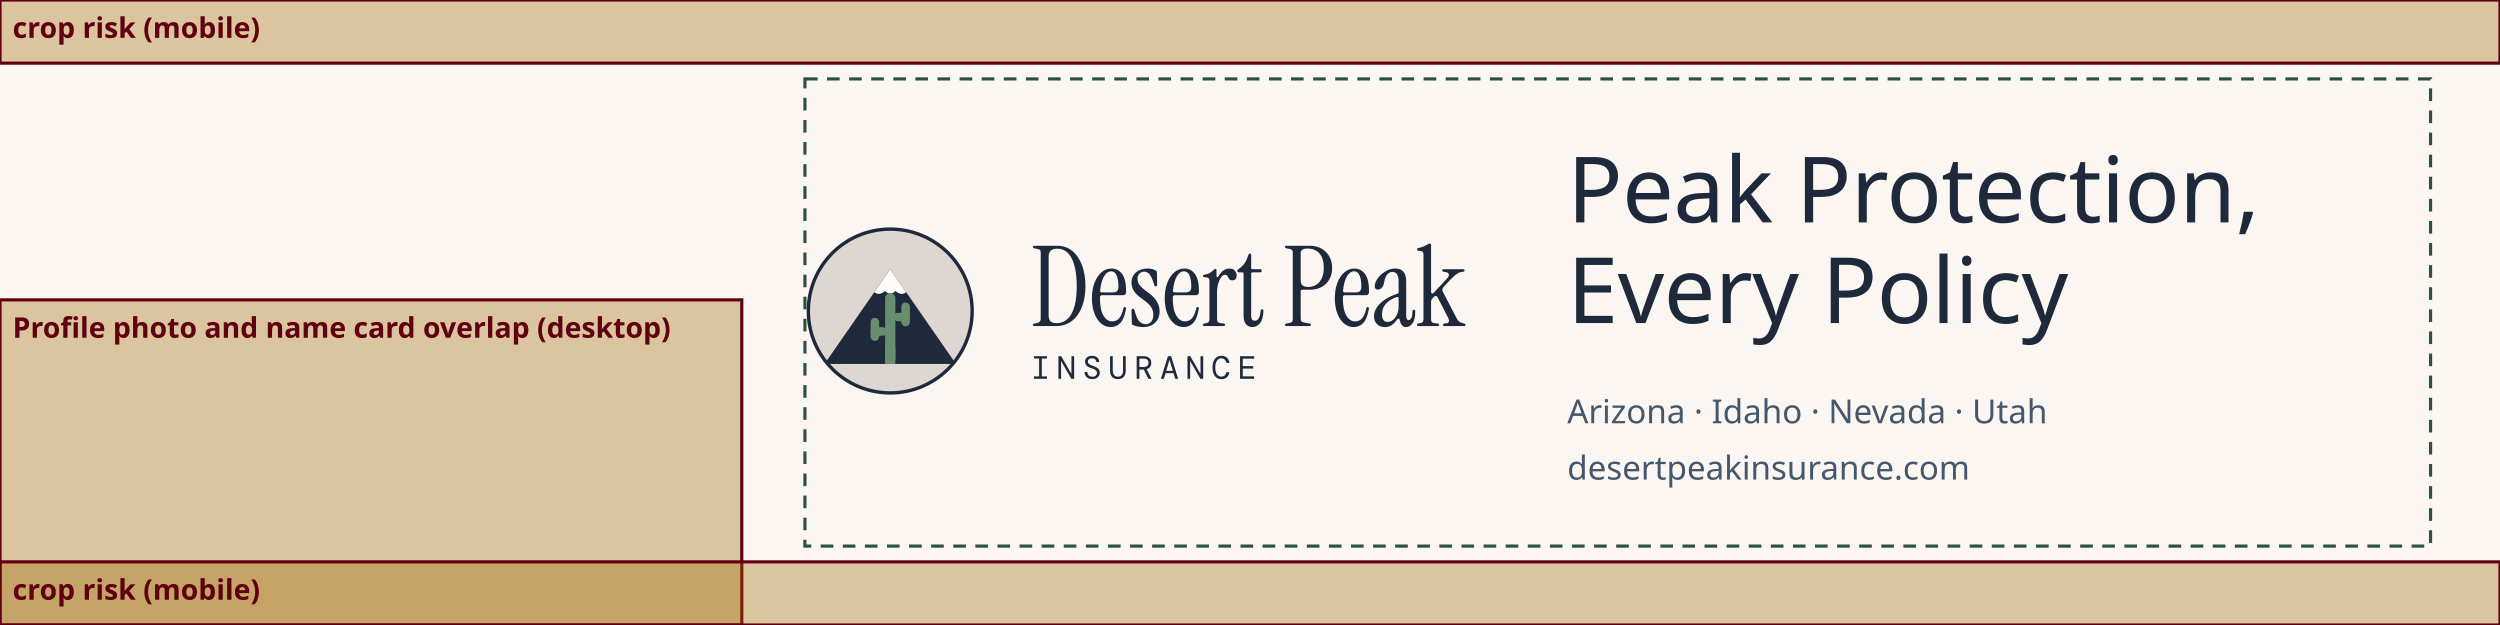
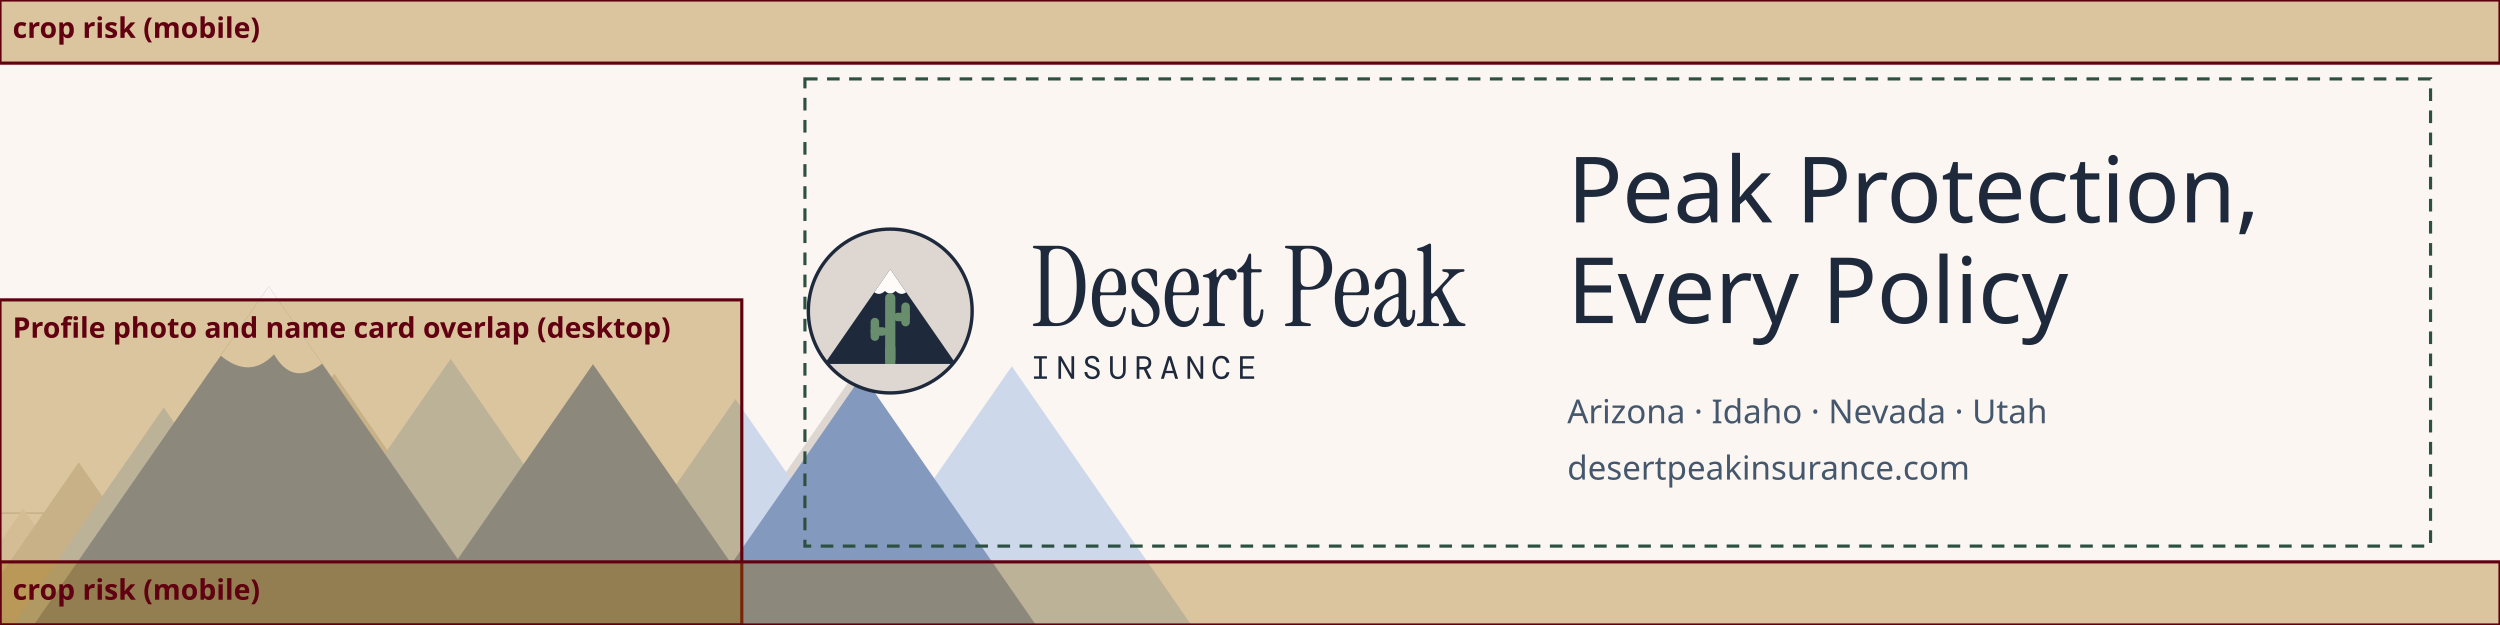
<svg xmlns="http://www.w3.org/2000/svg" viewBox="0 0 1584 396" width="1584" height="396" role="img" aria-labelledby="t">
  <style>@font-face{font-family:"Archivo";src:url("../../../../fonts/archivo-variable.woff2") format("woff2");font-weight:100 900;font-stretch:62% 125%;font-style:normal;font-display:block}
@font-face{font-family:"Archivo";src:url("../../../../fonts/archivo-italic-variable.woff2") format("woff2");font-weight:100 900;font-stretch:62% 125%;font-style:italic;font-display:block}
@font-face{font-family:"Source Serif 4";src:url("../../../../fonts/source-serif-4-variable.woff2") format("woff2");font-weight:200 900;font-style:normal;font-display:block}
@font-face{font-family:"Source Serif 4";src:url("../../../../fonts/source-serif-4-italic-variable.woff2") format("woff2");font-weight:200 900;font-style:italic;font-display:block}
@font-face{font-family:"Instrument Serif";src:url("../../../../fonts/instrument-serif-400.woff2") format("woff2");font-weight:400;font-style:normal;font-display:block}
@font-face{font-family:"Figtree";src:url("../../../../fonts/figtree-variable.woff2") format("woff2");font-weight:300 900;font-style:normal;font-display:block}
@font-face{font-family:"Figtree";src:url("../../../../fonts/figtree-italic-variable.woff2") format("woff2");font-weight:300 900;font-style:italic;font-display:block}
@font-face{font-family:"DM Mono";src:url("../../../../fonts/dm-mono-400.woff2") format("woff2");font-weight:400;font-style:normal;font-display:block}</style>
  <rect width="1584" height="396" fill="#FBF6F2" />
+   <g data-art="ridges">
+     <rect x="0" y="324.62" width="470.4" height="1" fill="#DED6D0" />
+     <polygon fill="#F1EAE5" points="-40,398 -37.78,398 14.68,322.36 67.15,398 58.64,398 113.04,319.59 167.43,398 145.32,398 188.08,336.37 230.83,398 222.73,398 272.14,326.77 321.55,398 308.5,398 362.99,319.45 417.48,398 400.58,398 465.19,304.86 529.8,398 511.76,398 561.02,326.99 610.28,398 530.4,398" />
+     <polygon fill="#DED6D0" points="-40,398 -23.01,398 49.88,292.92 122.77,398 99.95,398 211.83,236.72 323.71,398 293.43,398 382.17,270.07 470.92,398 429.42,398 538.76,240.37 648.11,398 530.4,398" />
+     <polygon fill="#CDD8EA" points="-40,398 6.78,398 103.75,258.2 200.73,398 167.16,398 285.54,227.34 403.93,398 365.28,398 465.98,252.83 566.68,398 525.97,398 641.08,232.06 756.19,398 530.4,398" />
+     <polygon fill="#8399BE" points="-40,398 20.01,398 170.22,181.47 320.42,398 259.68,398 375.71,230.73 491.74,398 435.19,398 546.48,237.57 657.76,398 530.4,398" />
+     <path fill="#FBF6F2" d="M 170.22 181.47 L 204.16 230.39 q -18.67 14.68 -30.54 -5.87 q -16.97 17.61 -37.33 -2.45 L 136.28 230.39 Z" />
+   </g>
  <g data-logo="daniel/logo-horizontal.svg" transform="translate(510 143) scale(1.59)">
    <g transform="scale(.17)">
      <circle cx="200" cy="200" r="192" fill="#ded6d0" />
      <clipPath id="dpc">
        <circle cx="200" cy="200" r="192" />
      </clipPath>
      <g clip-path="url(#dpc)">
        <path fill="#1e293b" d="m200 102 154 222H46z" />
        <path fill="#fefbf9" d="m200 102 37.46 54q-12.49 9-24.97-3-12.49 12-24.98 0-12.48 12-24.97 3Z" />
        <g fill="#698e6e">
          <rect width="24" height="166" x="188" y="158" rx="12" />
          <path d="M188 284h24v40h-24z" />
          <rect width="20" height="56" x="226" y="180" rx="10" />
          <rect width="38" height="20" x="208" y="204" rx="10" />
          <rect width="20" height="54" x="154" y="216" rx="10" />
          <rect width="38" height="20" x="154" y="238" rx="10" />
        </g>
      </g>
      <circle cx="200" cy="200" r="192" fill="none" stroke="#1e293b" stroke-width="8" />
    </g>
    <path fill="#1e293b" d="M91.51 40q-.67 0-.67-.49 0-.4.58-.53l1.02-.18q1.52-.27 1.52-1.73V10.93q0-.93-.29-1.24t-1.23-.49l-1.02-.18q-.58-.13-.58-.53 0-.49.67-.49h8.98q3.47 0 6 2.02t3.91 5.67q1.38 3.64 1.38 8.44 0 4.85-1.45 8.4-1.44 3.56-4.06 5.51-2.63 1.96-6.23 1.96Zm8.71-1.16q3.96 0 6.02-3.77 2.07-3.78 2.07-10.94 0-7.11-1.98-11.04-1.97-3.93-5.84-3.93-3.38 0-3.38 3.24v23.2q0 1.78.73 2.51.74.73 2.38.73m21.65 1.56q-2.14 0-3.83-1.42-1.68-1.42-2.68-4.02t-1-6.03q0-3.51 1.02-6.17t2.8-4.18 3.95-1.51q2.63 0 4.25 2.15 1.62 2.16 1.62 7 0 1.47-1.11 1.47h-8.45q-.88 0-.88 1.02 0 4.71 1.37 7.07 1.38 2.35 3.51 2.35 1.69 0 2.76-1.2t1.73-4.04q.14-.49.58-.49.53 0 .4.89-.71 3.95-2.27 5.53-1.55 1.58-3.77 1.58m-3.56-13.82h4.49q2.13 0 2.13-2.22 0-2.89-.71-4.54-.71-1.64-2.13-1.64-1.73 0-2.91 2t-1.54 5.69q-.08.71.67.71m16.4 13.82q-1.02 0-2.18-.24-1.15-.25-1.86-.6-.4-.23-.4-.76l-.14-4.98q0-.75.58-.75.49 0 .67.71.75 3.15 1.84 4.31t2.65 1.15q1.29 0 2.13-1t.84-2.77-.97-3.16-3.29-3.02q-2.31-1.56-3.38-3.13-1.07-1.58-1.07-3.45 0-2.53 1.78-4.09 1.78-1.55 4.71-1.55.89 0 1.74.2.84.2 1.51.64.4.27.4.71l.09 4.89q0 .67-.54.67-.31 0-.44-.2-.14-.2-.22-.51-.89-2.89-1.78-4.03-.89-1.13-2.18-1.13-1.16 0-1.91.8-.76.8-.76 2 0 1.56.94 2.71.93 1.16 3.37 2.85 2.23 1.6 3.36 3.44 1.13 1.85 1.13 4.02 0 2.85-1.82 4.56t-4.8 1.71m16.18 0q-2.13 0-3.82-1.42t-2.69-4.02-1-6.03q0-3.51 1.02-6.17t2.8-4.18 3.96-1.51q2.62 0 4.24 2.15 1.62 2.16 1.62 7 0 1.47-1.11 1.47h-8.44q-.89 0-.89 1.02 0 4.71 1.38 7.07 1.37 2.35 3.51 2.35 1.69 0 2.75-1.2 1.07-1.2 1.74-4.04.13-.49.57-.49.54 0 .4.89-.71 3.95-2.26 5.53-1.56 1.58-3.78 1.58m-3.56-13.82h4.49q2.14 0 2.14-2.22 0-2.89-.72-4.54-.71-1.64-2.13-1.64-1.73 0-2.91 2t-1.53 5.69q-.09.71.66.71m17.43-6.4q1.82-3.11 4.4-3.11 1.46 0 2.17.86.71.87.71 1.94 0 .84-.42 1.37t-1.31.54q-.71 0-1.04-.34-.34-.33-.54-.77-.2-.45-.46-.78-.27-.33-.89-.33-.8 0-1.51.95-.71.96-1.18 2.56t-.47 3.64v10.31q0 .94.29 1.34t1.22.48l1.2.14q.49.09.49.49 0 .53-.66.53h-7.52q-.66 0-.66-.49 0-.4.58-.53l.53-.09q.93-.18 1.22-.56.29-.37.29-1.31V22.09q0-.8-.24-1.09-.25-.29-.87-.38l-.93-.13q-.58-.05-.58-.49 0-.36.71-.49 1.38-.22 2.11-.71t1.53-1.2q.4-.4.67-.4.4 0 .4.53v2.4q0 .31.27.38.26.07.49-.33m13.6 20.22q-1.56 0-2.56-1.09t-1-3.58V19.11q0-.53-.53-.53h-1.29q-.71 0-.71-.54 0-.35.4-.62 1.46-1.02 2.35-2.2t1.56-3.22q.31-.93.75-.93.49 0 .49.71v4.93q0 .62.62.62h2.89q.71 0 .71.63 0 .62-.71.62h-2.89q-.62 0-.62.62v16.58q0 .98.31 1.53.31.56 1.16.56.93 0 1.53-.94t.78-3.02q.09-.62.58-.62.53 0 .53.67-.13 3.42-1.4 4.93t-2.95 1.51m13.6-.4q-.67 0-.67-.49 0-.4.58-.53l1.02-.18q.93-.18 1.22-.49t.29-1.24V10.93q0-.93-.29-1.24t-1.22-.49l-1.02-.18q-.58-.13-.58-.53 0-.49.67-.49h9.28q2.63 0 4.63 1.13 2 1.14 3.11 3.14t1.11 4.62q0 2.53-1.11 4.49-1.11 1.95-3.07 3.04t-4.53 1.09h-3.2q-.62 0-.62.62v10.76q0 .93.35 1.27.36.33 1.6.55l1.65.27q.48.09.48.49 0 .53-.66.53Zm5.6-18.04q0 2.44 2.97 2.44 2.89 0 4.56-2.04t1.67-5.6q0-3.65-1.69-5.65t-4.8-2q-2.71 0-2.71 1.78Zm21.11 18.44q-2.14 0-3.83-1.42-1.68-1.42-2.68-4.02t-1-6.03q0-3.51 1.02-6.17t2.8-4.18 3.95-1.51q2.63 0 4.25 2.15 1.62 2.16 1.62 7 0 1.47-1.11 1.47h-8.45q-.88 0-.88 1.02 0 4.71 1.37 7.07 1.38 2.35 3.51 2.35 1.69 0 2.76-1.2t1.73-4.04q.14-.49.58-.49.53 0 .4.89-.71 3.95-2.27 5.53-1.55 1.58-3.77 1.58m-3.56-13.82h4.49q2.13 0 2.13-2.22 0-2.89-.71-4.54-.71-1.64-2.13-1.64-1.73 0-2.91 2t-1.54 5.69q-.08.71.67.71m15.91 13.82q-1.86 0-3.06-1.18t-1.2-3.13q0-1.91 1.2-3.62t3.28-3.09 4.76-2.22q.58-.18.58-.76v-4.04q0-2.14-.67-3.05t-1.82-.91q-1.11 0-2.02 1t-1.31 3.36q-.23 1.42-.96 2.06t-1.49.65q-1.24 0-1.24-1.25 0-1.29.73-2.55.73-1.27 1.93-2.31 1.2-1.05 2.63-1.67 1.42-.62 2.84-.62 4.4 0 4.4 5.11v13.6q0 1.86.93 1.86.58 0 1.07-.77.49-.78.49-2.65 0-.71.58-.71.53 0 .53.76 0 3.24-1.13 4.69-1.14 1.44-2.56 1.44-1.07 0-1.69-.87-.62-.86-.84-2.06-.05-.45-.38-.47t-.64.42q-1.07 1.47-2.18 2.22t-2.76.76m1.2-2.04q1.16 0 2.14-.83.97-.82 1.6-2.2.62-1.37.62-3.11v-3.24q0-.85-.94-.49-2.71.98-4.2 2.69-1.48 1.71-1.48 4.11 0 3.07 2.26 3.07M244.4 40q-.53 0-.53-.49 0-.44.49-.53l.62-.09q.93-.13 1.22-.53t.29-1.34V11.56q0-.8-.25-1.09-.24-.29-.86-.38l-.94-.13q-.48-.09-.48-.54 0-.44.48-.53 1.25-.27 2.09-.62.85-.36 1.43-.71.71-.45 1.06-.45.49 0 .49.71v18.62q0 .45.38.56t.73-.29l5.2-5.6q.94-1.02.78-1.71t-1.04-.87l-1.03-.17q-.57-.14-.57-.58 0-.45.62-.45h7.64q.62 0 .62.49t-.57.54l-.4.04q-1.03.09-2.05.78t-2.44 2.15l-2.76 2.94q-.93 1.02-.44 2l5.6 10.75q.49.89 1.06 1.29t1.43.58l.44.09q.53.13.53.53 0 .49-.62.49h-7.73q-.62 0-.62-.49 0-.44.57-.53l.76-.09q1.69-.22.71-2.18l-4.22-8.22q-.22-.45-.65-.49-.42-.04-.77.31l-.49.49q-.4.4-.54.8-.13.4-.13.89v6.53q0 .94.29 1.34t1.22.48l1.2.14q.49.09.49.53 0 .49-.53.49ZM91.27 61v-.94h2.05v-7.12h-2.05V52h5.17v.94H94.4v7.12h2.04V61Zm9.75 0v-9h1.1l4.09 7.11V52h1.07v9h-1.12l-4.09-7.11V61Zm13.5.15q-.95 0-1.65-.36t-1.08-1-.4-1.5h1.14q.01.77.52 1.33.5.56 1.47.56.89 0 1.37-.43t.48-1.04q0-.5-.23-.84t-.75-.6q-.52-.27-1.4-.55-1.23-.37-1.8-1.02-.56-.64-.56-1.59 0-.64.33-1.16t.96-.81 1.53-.29q.85 0 1.49.31.64.32.99.88t.35 1.3h-1.13q0-.36-.19-.71t-.58-.58-.98-.23q-.7 0-1.18.34t-.48.94q0 .45.22.75.21.31.7.56t1.32.54q.79.25 1.35.6.55.34.86.84t.3 1.24q0 .74-.37 1.3-.38.57-1.05.9-.66.32-1.55.32m10.18 0q-.9 0-1.6-.37t-1.1-1.14q-.41-.76-.41-1.92V52h1.08v5.76q0 1.16.57 1.79t1.49.63 1.48-.63q.55-.63.55-1.79V52h1.08v5.72q0 1.16-.41 1.92-.41.77-1.12 1.14t-1.61.37m7.5-.15v-9h2.76q1.04 0 1.72.35t1.01.94q.33.6.33 1.36 0 .89-.45 1.56-.46.68-1.4.95l1.95 3.84h-1.28l-1.81-3.69h-1.75V61Zm1.08-4.68h1.64q1.03 0 1.51-.47.49-.47.49-1.2 0-.77-.47-1.22t-1.54-.45h-1.63Zm8.57 4.68 2.82-9h1.25l2.8 9h-1.18l-.66-2.24h-3.19l-.65 2.24Zm3.41-7.48-1.3 4.34h2.65l-1.3-4.34Zm7.19 7.48v-9h1.1l4.09 7.11V52h1.07v9h-1.12l-4.09-7.11V61Zm13.47.15q-1.09 0-1.88-.57-.79-.58-1.21-1.62-.42-1.05-.42-2.46 0-1.4.42-2.45t1.21-1.63 1.88-.57q1.39 0 2.24.76.85.77.99 2.04h-1.2q-.13-.76-.64-1.27-.51-.52-1.39-.52-1.12 0-1.76.97t-.64 2.67.64 2.67 1.76.97q.91 0 1.41-.49t.62-1.26h1.2q-.21 1.29-1.02 2.03t-2.21.73m7.47-.15v-9h5.62v.98h-4.54v2.99h4.15v.98h-4.15v3.07h4.54V61Z" data-logo="wordmark.svg" />
  </g>
  <text font-family="Instrument Serif" font-size="58" font-weight="400" fill="#1E293B" letter-spacing="-0.005em">
    <tspan x="993.02" y="140.91">Peak Protection,</tspan>
    <tspan x="993.02" y="204.71">Every Policy</tspan>
  </text>
  <text font-family="DM Mono" font-size="21" font-weight="400" fill="#44576C">
    <tspan x="993.02" y="268.19">Arizona · Idaho · Nevada · Utah</tspan>
    <tspan x="993.02" y="303.89">desertpeakinsurance.com</tspan>
  </text>
  <rect x="0" y="190" width="470" height="206" fill="#9F6C00" fill-opacity="0.35" stroke="#610010" stroke-width="2" />
  <text font-family="Figtree" font-size="18" font-weight="600" fill="#610010">
    <tspan x="8" y="214">Profile photo and name card overlap (desktop)</tspan>
  </text>
  <rect x="0" y="0" width="1584" height="40" fill="#9F6C00" fill-opacity="0.35" stroke="#610010" stroke-width="2" />
  <text font-family="Figtree" font-size="18" font-weight="600" fill="#610010">
    <tspan x="8" y="24">crop risk (mobile)</tspan>
  </text>
  <rect x="0" y="356" width="1584" height="40" fill="#9F6C00" fill-opacity="0.35" stroke="#610010" stroke-width="2" />
  <text font-family="Figtree" font-size="18" font-weight="600" fill="#610010">
    <tspan x="8" y="380">crop risk (mobile)</tspan>
  </text>
  <rect x="510" y="50" width="1030" height="296" fill="none" stroke="#2C5041" stroke-width="2" stroke-dasharray="8 6" />
</svg>
